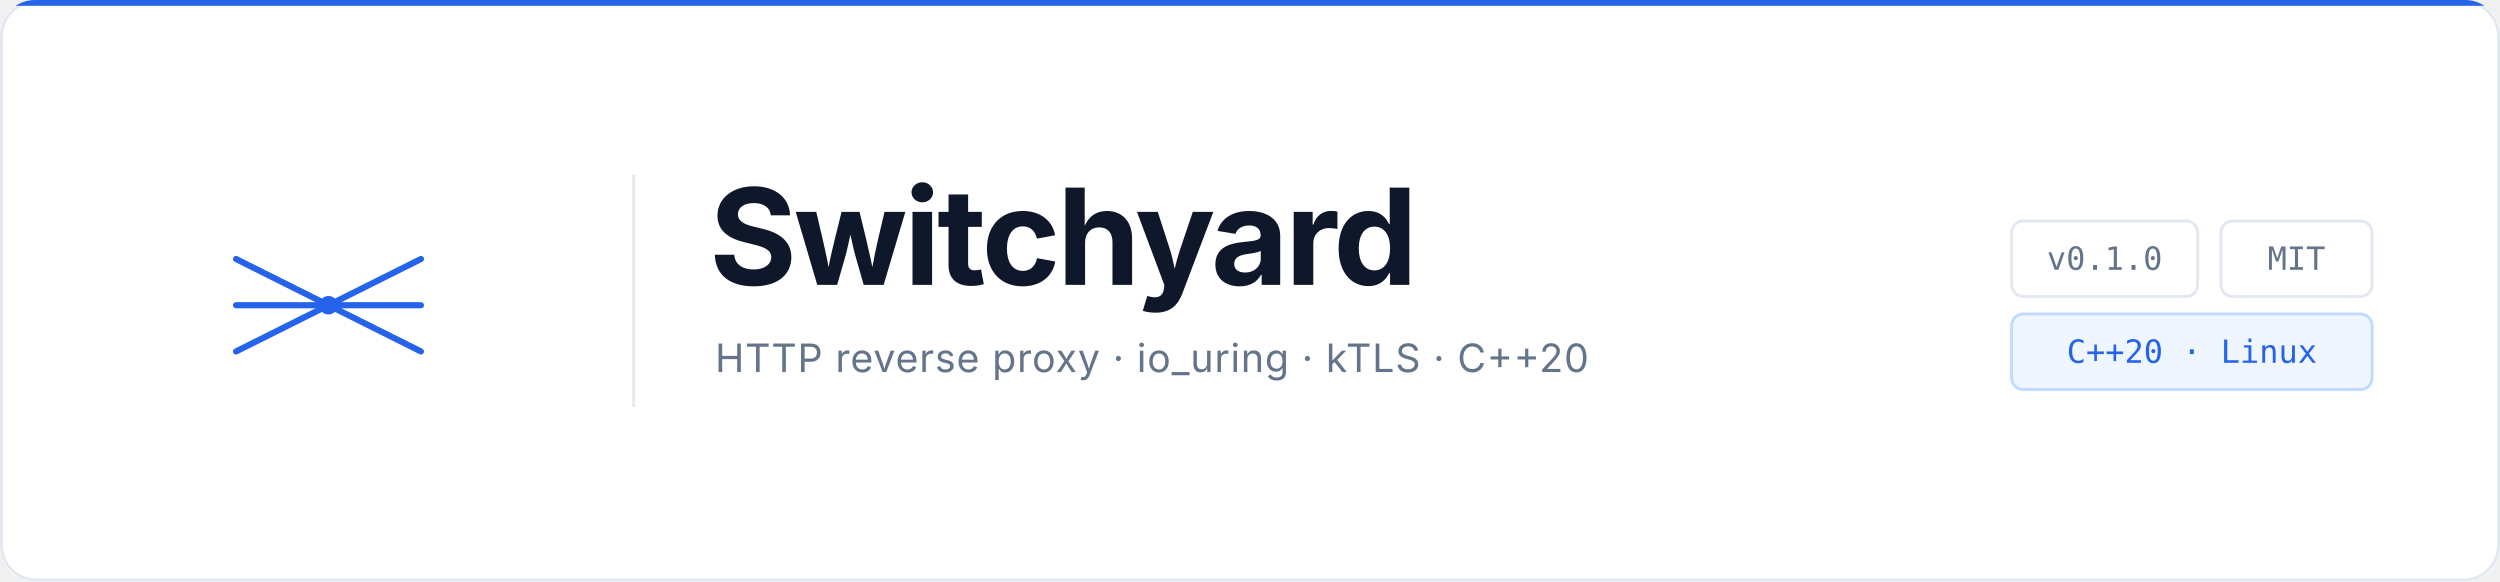
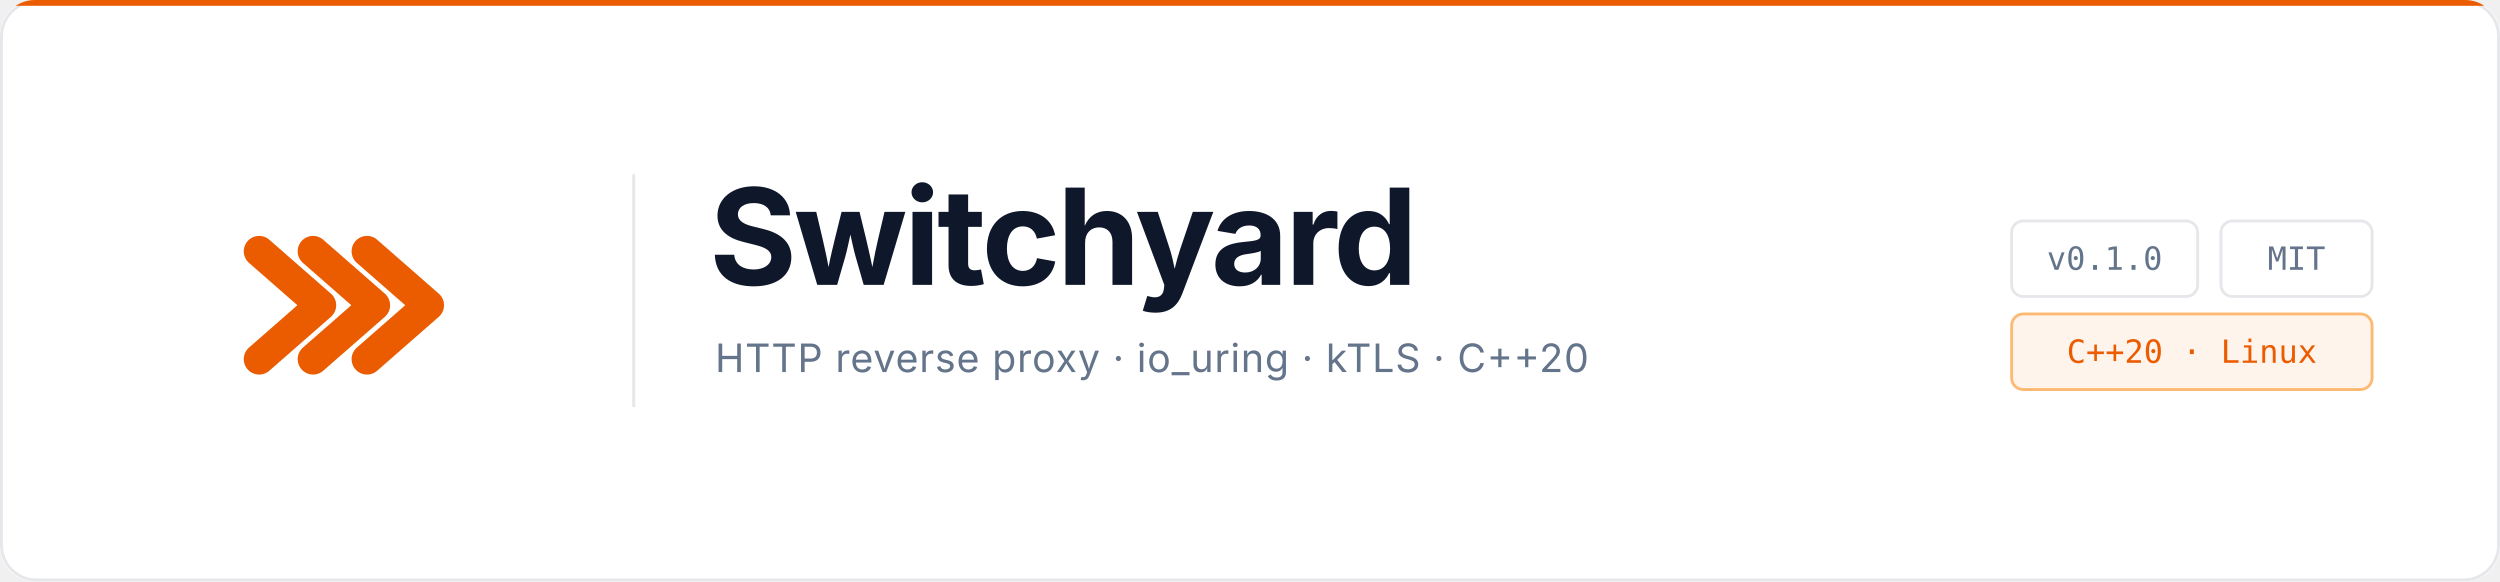
<svg xmlns="http://www.w3.org/2000/svg" viewBox="0 0 860 200">
  <defs>
    <clipPath id="rounded">
      <rect width="860" height="200" rx="12" />
    </clipPath>
  </defs>
  <g clip-path="url(#rounded)">
    <rect width="860" height="200" fill="#FFFFFF" />
-     <rect x="0.5" y="0.5" width="859" height="199" rx="12" fill="none" stroke="#E2E8F0" stroke-width="1" />
-     <rect x="0" y="0" width="860" height="2" fill="#2563EB" />
+     <rect x="0.5" y="0.5" width="859" height="199" rx="12" fill="none" stroke="#E5E7EB" stroke-width="1" />
+     <rect x="0" y="0" width="860" height="2" fill="#EB5B00" />
    <g transform="translate(60, 52) scale(0.53)">
-       <g stroke="#2563EB" stroke-width="4" stroke-linecap="round" fill="none">
-         <line x1="40" y1="70" x2="100" y2="100" />
-         <line x1="40" y1="100" x2="100" y2="100" />
-         <line x1="40" y1="130" x2="100" y2="100" />
-         <line x1="100" y1="100" x2="160" y2="70" />
-         <line x1="100" y1="100" x2="160" y2="100" />
-         <line x1="100" y1="100" x2="160" y2="130" />
+       <g stroke="#EB5B00" stroke-width="20" stroke-linecap="round" stroke-linejoin="round" fill="none">
+         <path d="M 55 65 L 95 100 L 55 135" />
+         <path d="M 90 65 L 130 100 L 90 135" />
+         <path d="M 125 65 L 165 100 L 125 135" />
      </g>
-       <circle cx="100" cy="100" r="6" fill="#2563EB" />
    </g>
-     <line x1="218" y1="60" x2="218" y2="140" stroke="#E2E8F0" stroke-width="1" />
+     <line x1="218" y1="60" x2="218" y2="140" stroke="#E5E7EB" stroke-width="1" />
    <text x="244" y="98" font-family="'Inter', 'SF Pro Display', 'Helvetica Neue', Arial, sans-serif" font-size="46" font-weight="700" fill="#0F172A" letter-spacing="-1.1">
      Switchyard
    </text>
    <text x="246" y="128" font-family="'Inter', 'SF Pro Text', 'Helvetica Neue', Arial, sans-serif" font-size="13.5" font-weight="400" fill="#64748B" letter-spacing="0.3">
      HTTP reverse proxy · io_uring · kTLS · C++20
    </text>
-     <rect x="692" y="76" width="64" height="26" rx="4" fill="#FFFFFF" stroke="#E2E8F0" stroke-width="1" />
+     <rect x="692" y="76" width="64" height="26" rx="4" fill="#FFFFFF" stroke="#E5E7EB" stroke-width="1" />
    <text x="724" y="89" font-family="'JetBrains Mono', 'SF Mono', 'Fira Code', monospace" font-size="11" fill="#64748B" text-anchor="middle" dominant-baseline="central">v0.1.0</text>
-     <rect x="764" y="76" width="52" height="26" rx="4" fill="#FFFFFF" stroke="#E2E8F0" stroke-width="1" />
+     <rect x="764" y="76" width="52" height="26" rx="4" fill="#FFFFFF" stroke="#E5E7EB" stroke-width="1" />
    <text x="790" y="89" font-family="'JetBrains Mono', 'SF Mono', 'Fira Code', monospace" font-size="11" fill="#64748B" text-anchor="middle" dominant-baseline="central">MIT</text>
-     <rect x="692" y="108" width="124" height="26" rx="4" fill="#EFF6FF" stroke="#BFDBFE" stroke-width="1" />
-     <text x="754" y="121" font-family="'JetBrains Mono', 'SF Mono', 'Fira Code', monospace" font-size="11" fill="#2563EB" text-anchor="middle" dominant-baseline="central">C++20 · Linux</text>
+     <rect x="692" y="108" width="124" height="26" rx="4" fill="#FFF4EC" stroke="#FDBA74" stroke-width="1" />
+     <text x="754" y="121" font-family="'JetBrains Mono', 'SF Mono', 'Fira Code', monospace" font-size="11" fill="#EB5B00" text-anchor="middle" dominant-baseline="central">C++20 · Linux</text>
  </g>
</svg>
